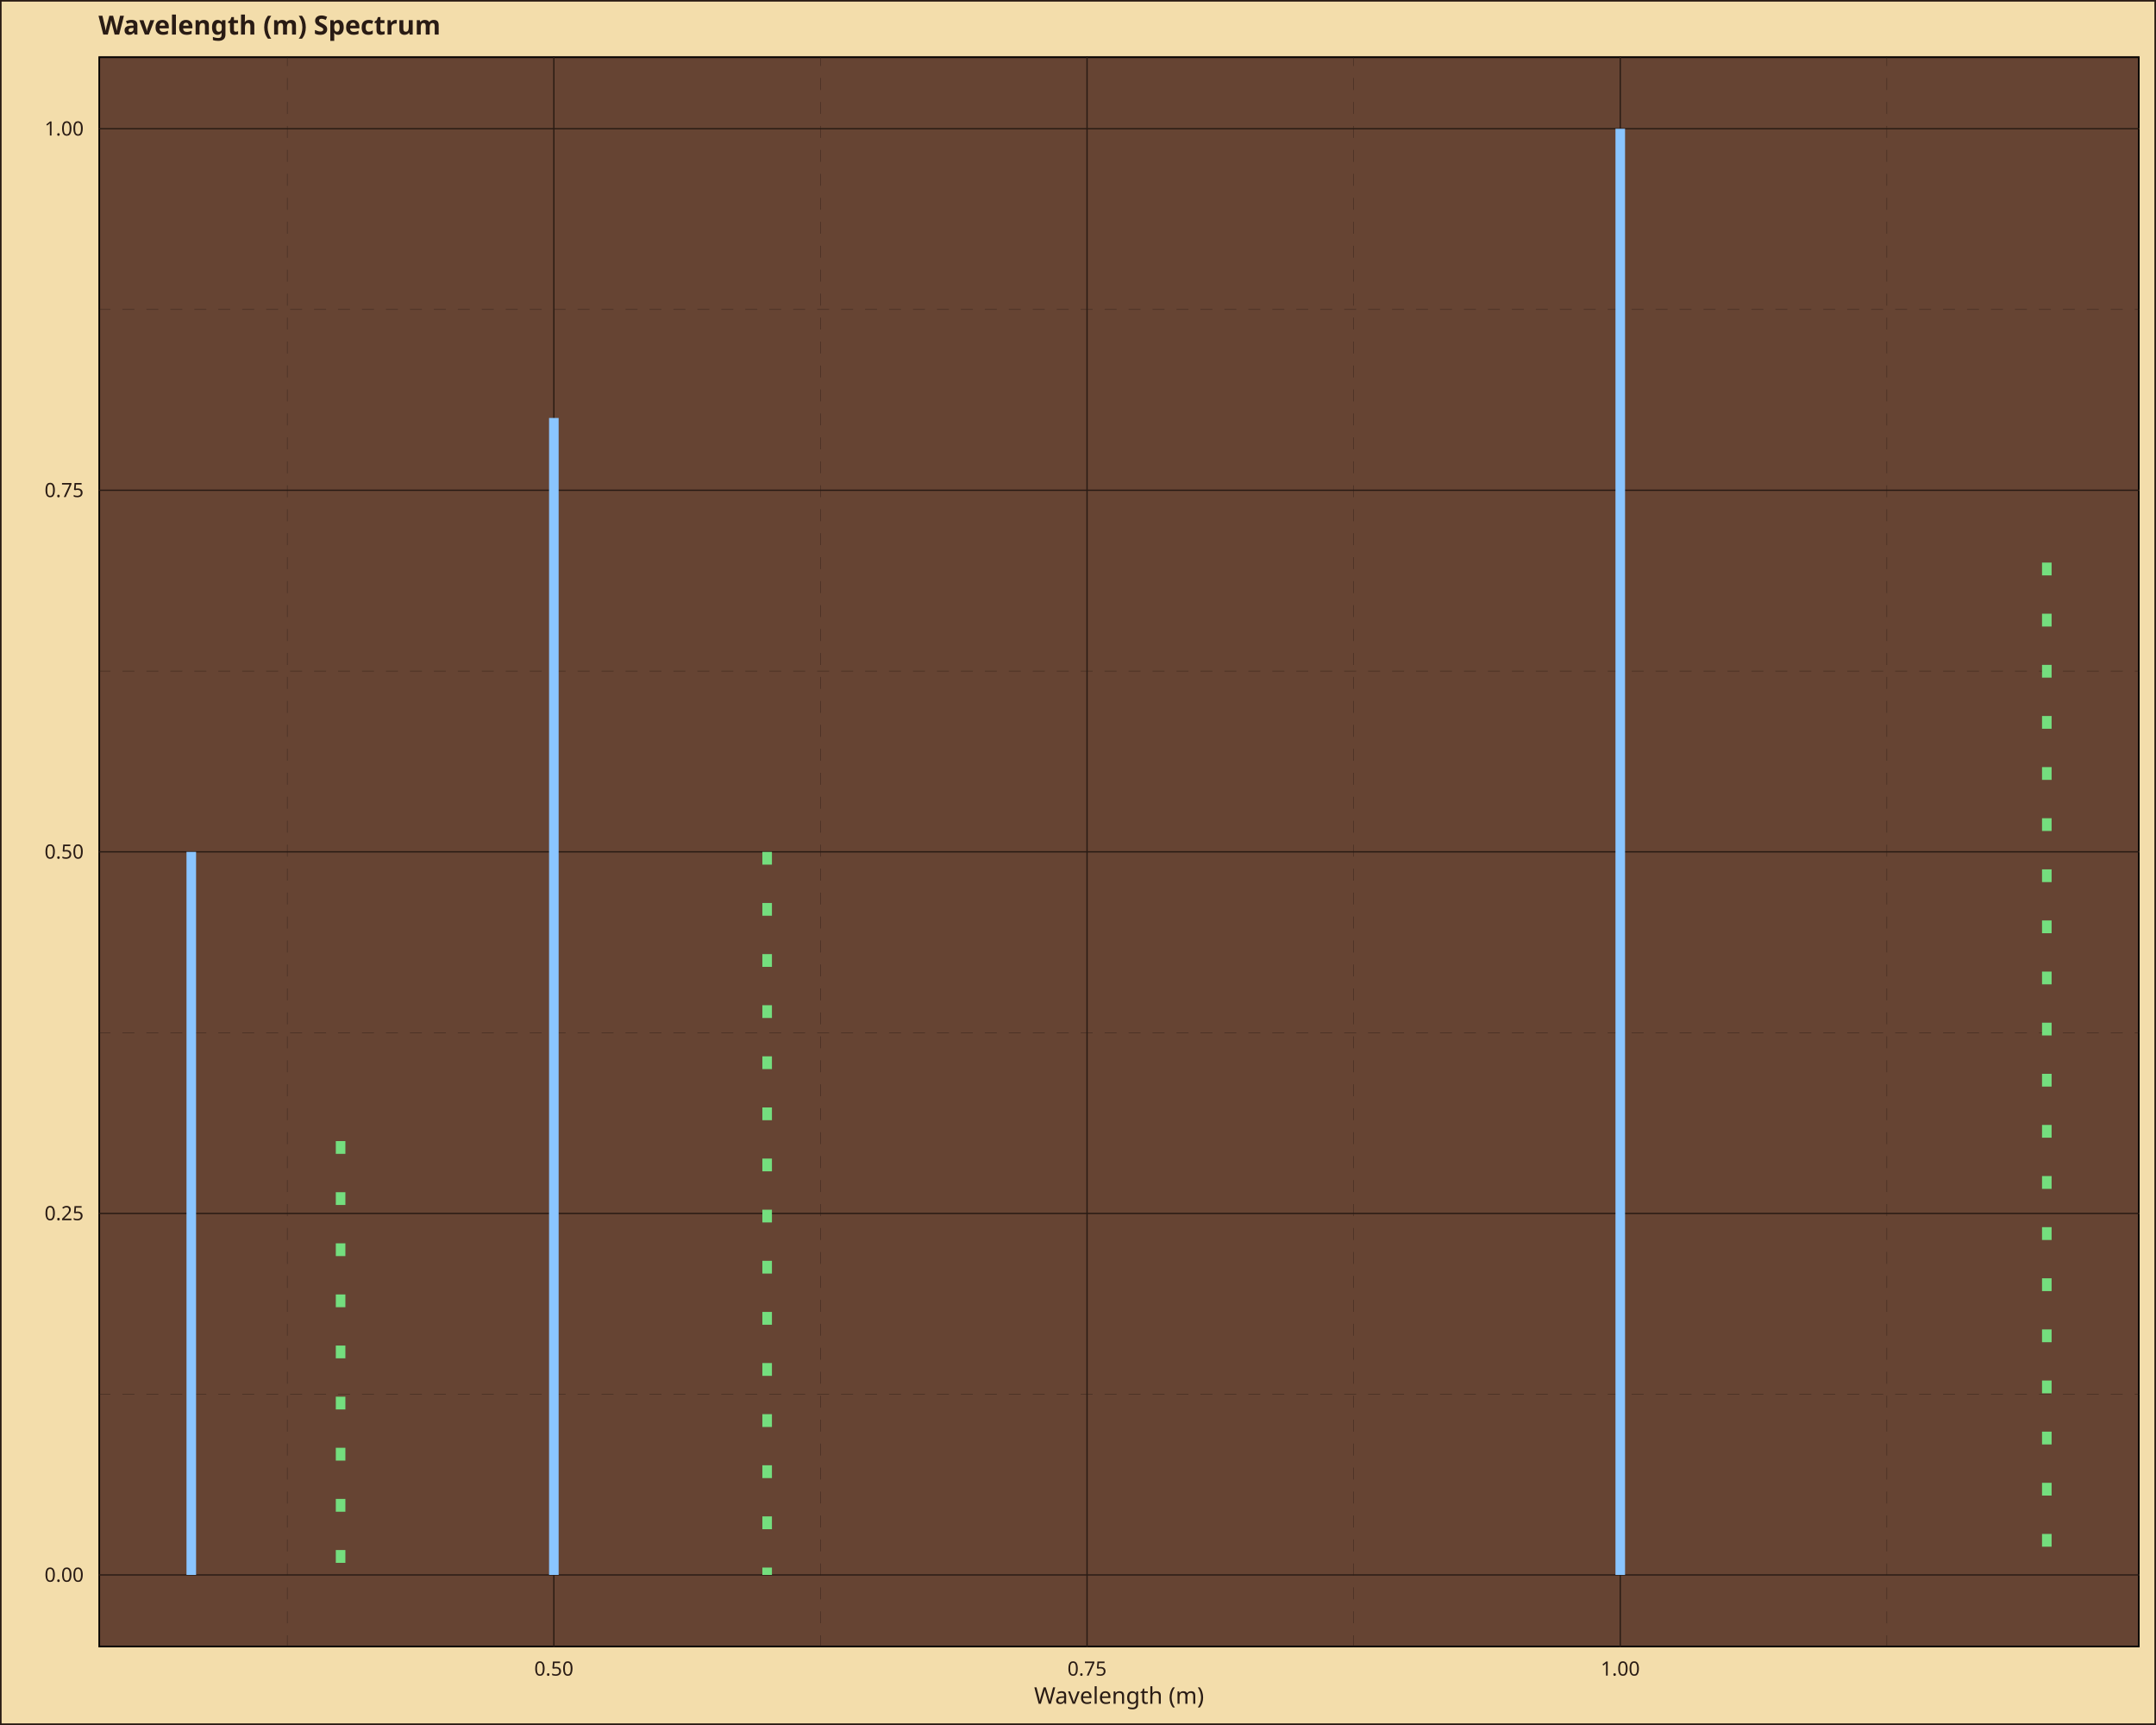
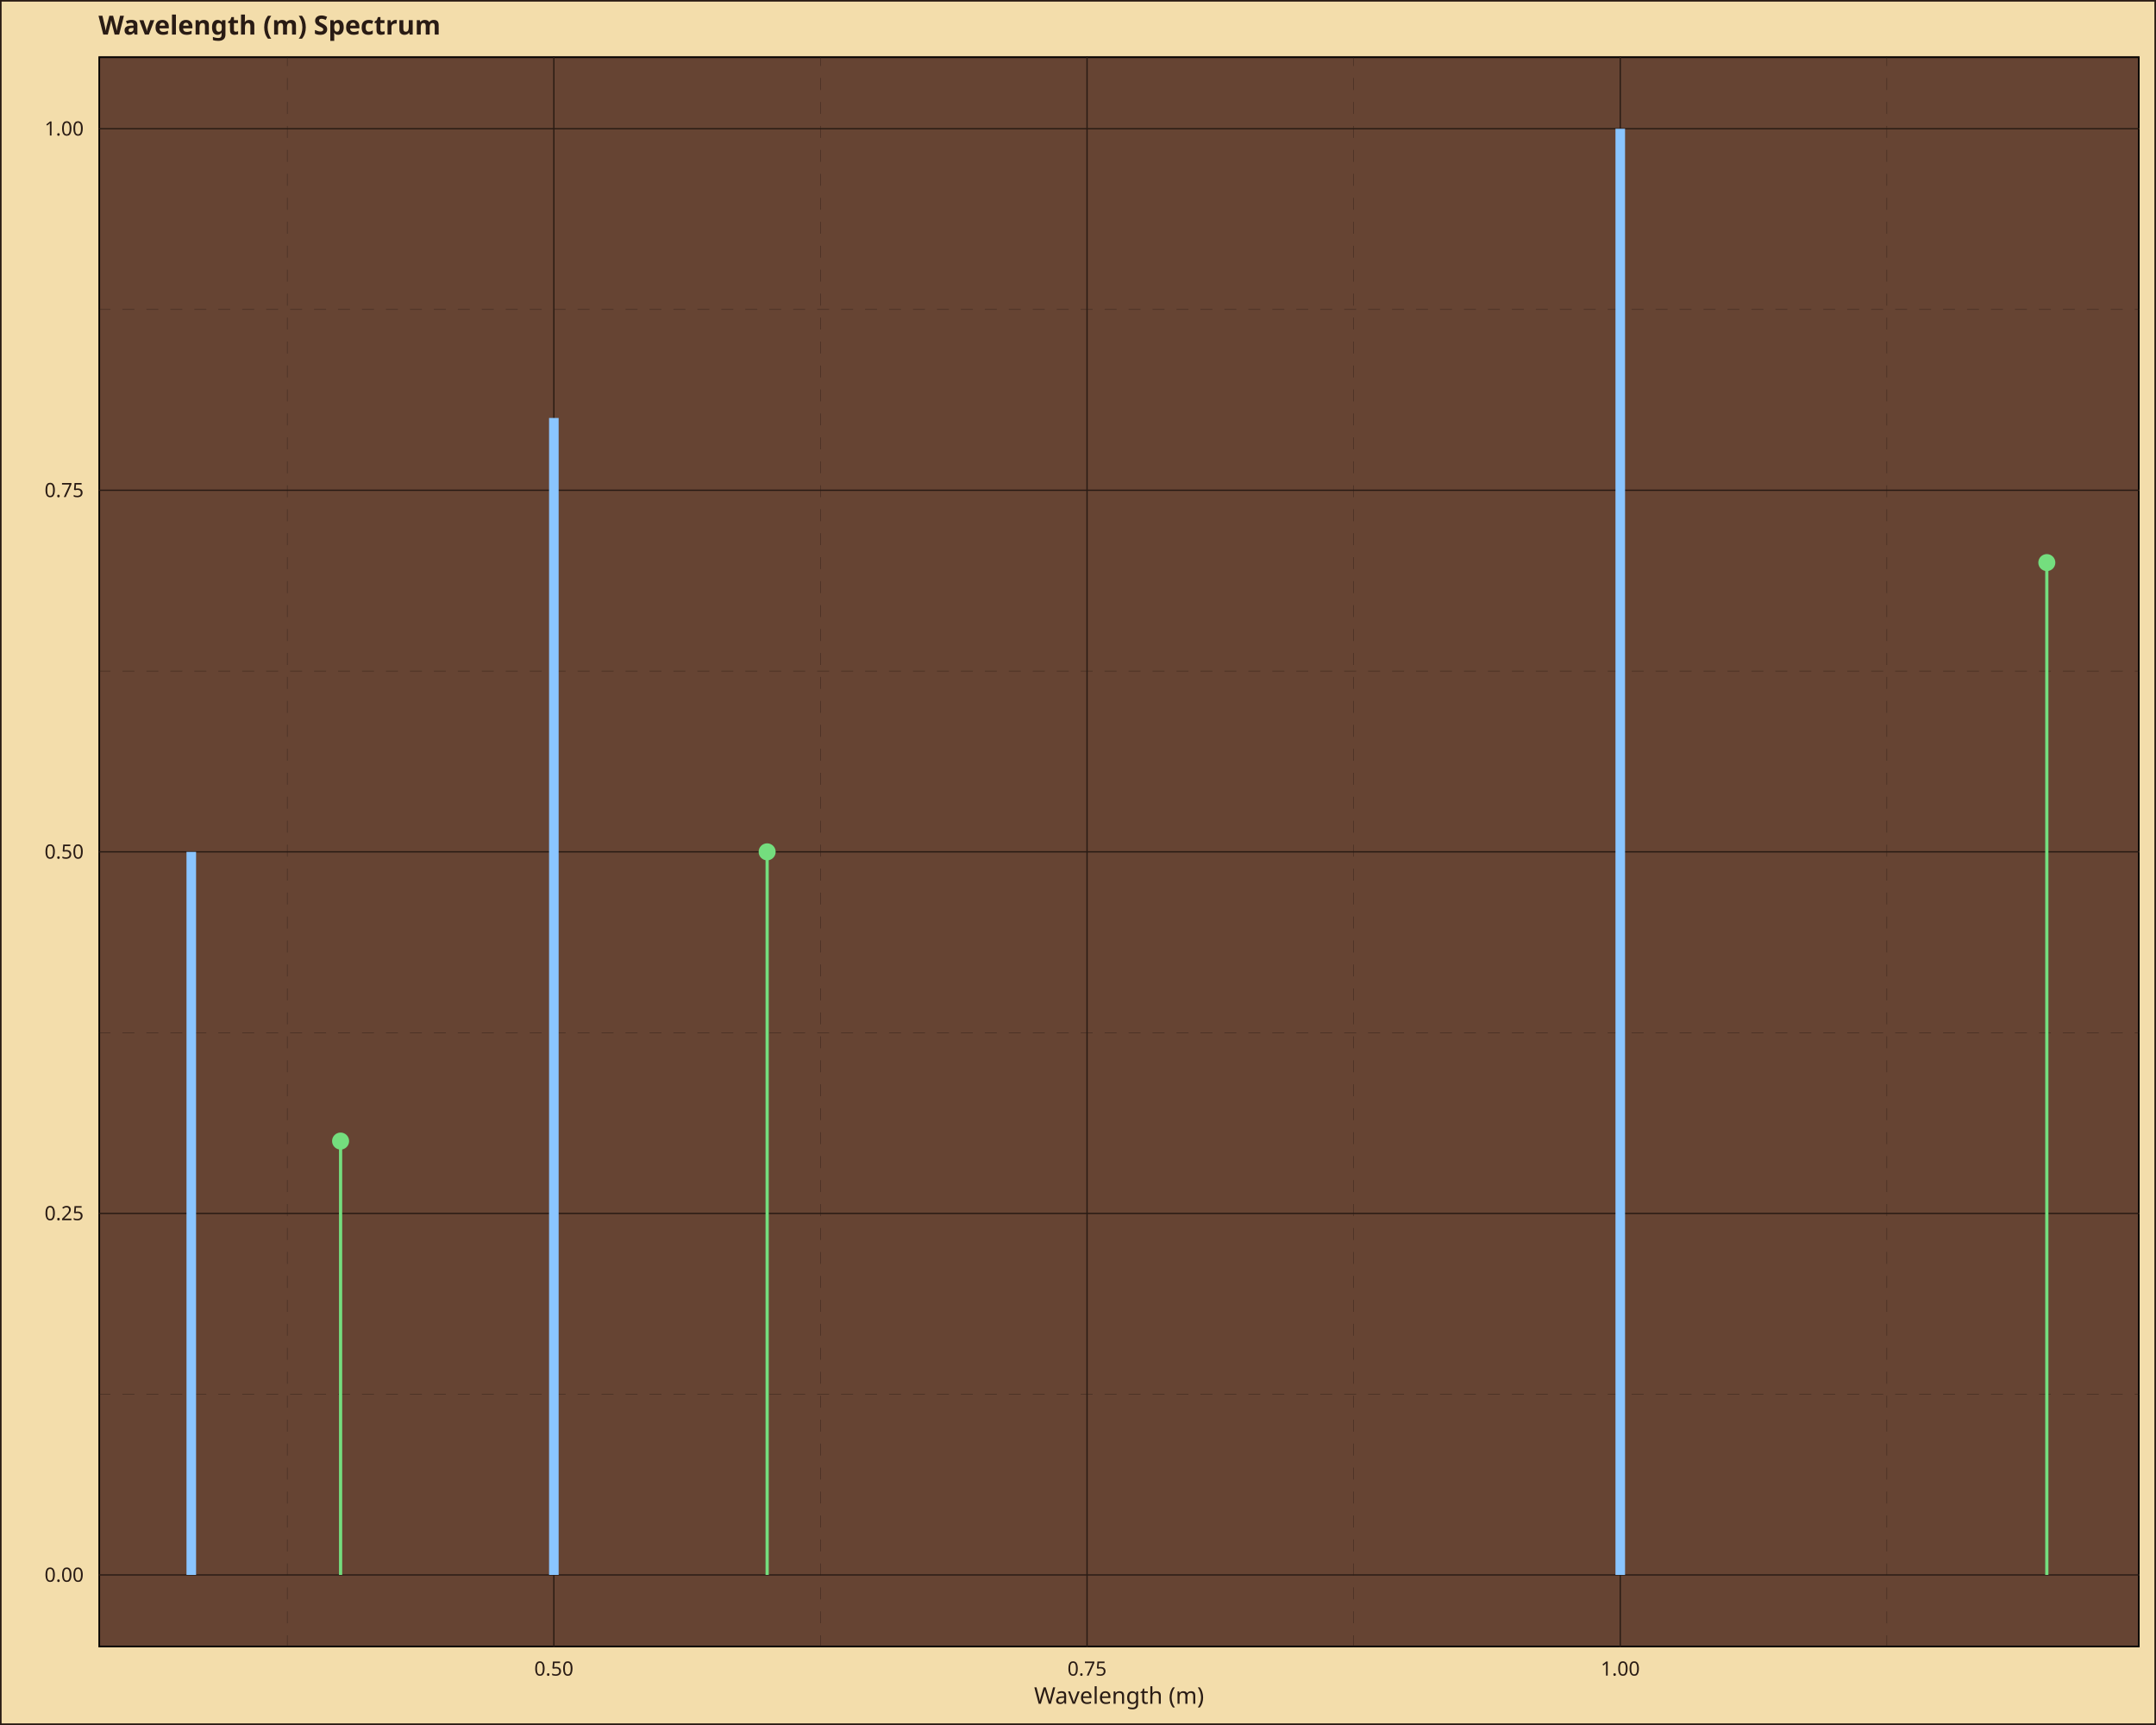
<svg xmlns="http://www.w3.org/2000/svg" class="svglite" data-engine-version="2.0" width="720.00pt" height="576.00pt" viewBox="0 0 720.00 576.00">
  <defs>
    <style type="text/css">
    .svglite line, .svglite polyline, .svglite polygon, .svglite path, .svglite rect, .svglite circle {
      fill: none;
      stroke: #000000;
      stroke-linecap: round;
      stroke-linejoin: round;
      stroke-miterlimit: 10.00;
    }
  </style>
  </defs>
  <rect width="100%" height="100%" style="stroke: none; fill: #FFFFFF;" />
  <defs>
    <clipPath id="cpMC4wMHw3MjAuMDB8MC4wMHw1NzYuMDA=">
      <rect x="0.00" y="0.00" width="720.00" height="576.00" />
    </clipPath>
  </defs>
  <g clip-path="url(#cpMC4wMHw3MjAuMDB8MC4wMHw1NzYuMDA=)">
    <rect x="0" y="0.00" width="720.00" height="576.00" style="stroke-width: 1.07; stroke: #291B14; fill: #F3DDAB;" />
  </g>
  <defs>
    <clipPath id="cpMzIuODl8NzE0LjUyfDE4Ljg0fDU1MC4wNA==">
      <rect x="32.89" y="18.84" width="681.63" height="531.20" />
    </clipPath>
  </defs>
  <g clip-path="url(#cpMzIuODl8NzE0LjUyfDE4Ljg0fDU1MC4wNA==)">
    <rect x="32.89" y="18.84" width="681.63" height="531.20" style="stroke-width: 1.07; fill: #664433;" />
    <polyline points="32.89,465.53 714.52,465.53 " style="stroke-width: 0.11; stroke: #291B14; stroke-dasharray: 4.00,4.00; stroke-linecap: butt;" />
    <polyline points="32.89,344.80 714.52,344.80 " style="stroke-width: 0.11; stroke: #291B14; stroke-dasharray: 4.00,4.00; stroke-linecap: butt;" />
    <polyline points="32.89,224.08 714.52,224.08 " style="stroke-width: 0.11; stroke: #291B14; stroke-dasharray: 4.00,4.00; stroke-linecap: butt;" />
    <polyline points="32.89,103.35 714.52,103.35 " style="stroke-width: 0.11; stroke: #291B14; stroke-dasharray: 4.00,4.00; stroke-linecap: butt;" />
    <polyline points="95.93,550.04 95.93,18.84 " style="stroke-width: 0.11; stroke: #291B14; stroke-dasharray: 4.00,4.00; stroke-linecap: butt;" />
    <polyline points="273.99,550.04 273.99,18.84 " style="stroke-width: 0.11; stroke: #291B14; stroke-dasharray: 4.00,4.00; stroke-linecap: butt;" />
    <polyline points="452.06,550.04 452.06,18.84 " style="stroke-width: 0.11; stroke: #291B14; stroke-dasharray: 4.00,4.00; stroke-linecap: butt;" />
    <polyline points="630.12,550.04 630.12,18.84 " style="stroke-width: 0.11; stroke: #291B14; stroke-dasharray: 4.00,4.00; stroke-linecap: butt;" />
    <polyline points="32.89,525.89 714.52,525.89 " style="stroke-width: 0.43; stroke: #291B14; stroke-linecap: butt;" />
    <polyline points="32.89,405.17 714.52,405.17 " style="stroke-width: 0.43; stroke: #291B14; stroke-linecap: butt;" />
    <polyline points="32.89,284.44 714.52,284.44 " style="stroke-width: 0.43; stroke: #291B14; stroke-linecap: butt;" />
    <polyline points="32.89,163.71 714.52,163.71 " style="stroke-width: 0.43; stroke: #291B14; stroke-linecap: butt;" />
    <polyline points="32.89,42.99 714.52,42.99 " style="stroke-width: 0.43; stroke: #291B14; stroke-linecap: butt;" />
    <polyline points="184.96,550.04 184.96,18.84 " style="stroke-width: 0.43; stroke: #291B14; stroke-linecap: butt;" />
    <polyline points="363.02,550.04 363.02,18.84 " style="stroke-width: 0.43; stroke: #291B14; stroke-linecap: butt;" />
    <polyline points="541.09,550.04 541.09,18.84 " style="stroke-width: 0.43; stroke: #291B14; stroke-linecap: butt;" />
    <line x1="63.88" y1="284.44" x2="63.88" y2="525.89" style="stroke-width: 3.20; stroke: #8AC5FF; stroke-linecap: butt;" />
    <line x1="184.96" y1="139.57" x2="184.96" y2="525.89" style="stroke-width: 3.20; stroke: #8AC5FF; stroke-linecap: butt;" />
    <line x1="541.09" y1="42.99" x2="541.09" y2="525.89" style="stroke-width: 3.20; stroke: #8AC5FF; stroke-linecap: butt;" />
-     <line x1="113.74" y1="381.02" x2="113.74" y2="525.89" style="stroke-width: 3.20; stroke: #74DE7E; stroke-dasharray: 4.27,12.80; stroke-linecap: butt;" />
-     <line x1="256.19" y1="284.44" x2="256.19" y2="525.89" style="stroke-width: 3.20; stroke: #74DE7E; stroke-dasharray: 4.27,12.80; stroke-linecap: butt;" />
-     <line x1="683.54" y1="187.86" x2="683.54" y2="525.89" style="stroke-width: 3.20; stroke: #74DE7E; stroke-dasharray: 4.27,12.80; stroke-linecap: butt;" />
+     <line x1="113.74" y1="525.89" x2="113.74" y2="381.02" style="stroke-width: 1.07; stroke: #74DE7E; stroke-linecap: butt;" />
+     <line x1="256.19" y1="525.89" x2="256.19" y2="284.44" style="stroke-width: 1.07; stroke: #74DE7E; stroke-linecap: butt;" />
+     <line x1="683.54" y1="525.89" x2="683.54" y2="187.86" style="stroke-width: 1.07; stroke: #74DE7E; stroke-linecap: butt;" />
+     <circle cx="113.74" cy="381.02" r="2.49" style="stroke-width: 0.71; stroke: #74DE7E; fill: #74DE7E;" />
+     <circle cx="256.19" cy="284.44" r="2.49" style="stroke-width: 0.71; stroke: #74DE7E; fill: #74DE7E;" />
+     <circle cx="683.54" cy="187.86" r="2.49" style="stroke-width: 0.71; stroke: #74DE7E; fill: #74DE7E;" />
  </g>
  <g clip-path="url(#cpMC4wMHw3MjAuMDB8MC4wMHw1NzYuMDA=)">
    <text x="27.96" y="528.17" text-anchor="end" style="font-size: 6.60px; fill: #291B14; font-family: sans;" textLength="12.85px" lengthAdjust="spacingAndGlyphs">0.00</text>
    <text x="27.96" y="407.44" text-anchor="end" style="font-size: 6.60px; fill: #291B14; font-family: sans;" textLength="12.85px" lengthAdjust="spacingAndGlyphs">0.25</text>
    <text x="27.96" y="286.71" text-anchor="end" style="font-size: 6.60px; fill: #291B14; font-family: sans;" textLength="12.85px" lengthAdjust="spacingAndGlyphs">0.50</text>
    <text x="27.96" y="165.99" text-anchor="end" style="font-size: 6.60px; fill: #291B14; font-family: sans;" textLength="12.85px" lengthAdjust="spacingAndGlyphs">0.75</text>
    <text x="27.96" y="45.26" text-anchor="end" style="font-size: 6.60px; fill: #291B14; font-family: sans;" textLength="12.85px" lengthAdjust="spacingAndGlyphs">1.00</text>
    <text x="184.96" y="559.51" text-anchor="middle" style="font-size: 6.60px; fill: #291B14; font-family: sans;" textLength="12.85px" lengthAdjust="spacingAndGlyphs">0.50</text>
    <text x="363.02" y="559.51" text-anchor="middle" style="font-size: 6.60px; fill: #291B14; font-family: sans;" textLength="12.85px" lengthAdjust="spacingAndGlyphs">0.75</text>
    <text x="541.09" y="559.51" text-anchor="middle" style="font-size: 6.60px; fill: #291B14; font-family: sans;" textLength="12.85px" lengthAdjust="spacingAndGlyphs">1.00</text>
    <text x="373.71" y="568.92" text-anchor="middle" style="font-size: 7.70px; fill: #291B14; font-family: sans;" textLength="54.35px" lengthAdjust="spacingAndGlyphs">Wavelength (m)</text>
    <text x="32.89" y="11.54" style="font-size: 8.80px; font-weight: bold; fill: #291B14; font-family: sans;" textLength="102.23px" lengthAdjust="spacingAndGlyphs">Wavelength (m) Spectrum</text>
  </g>
</svg>
